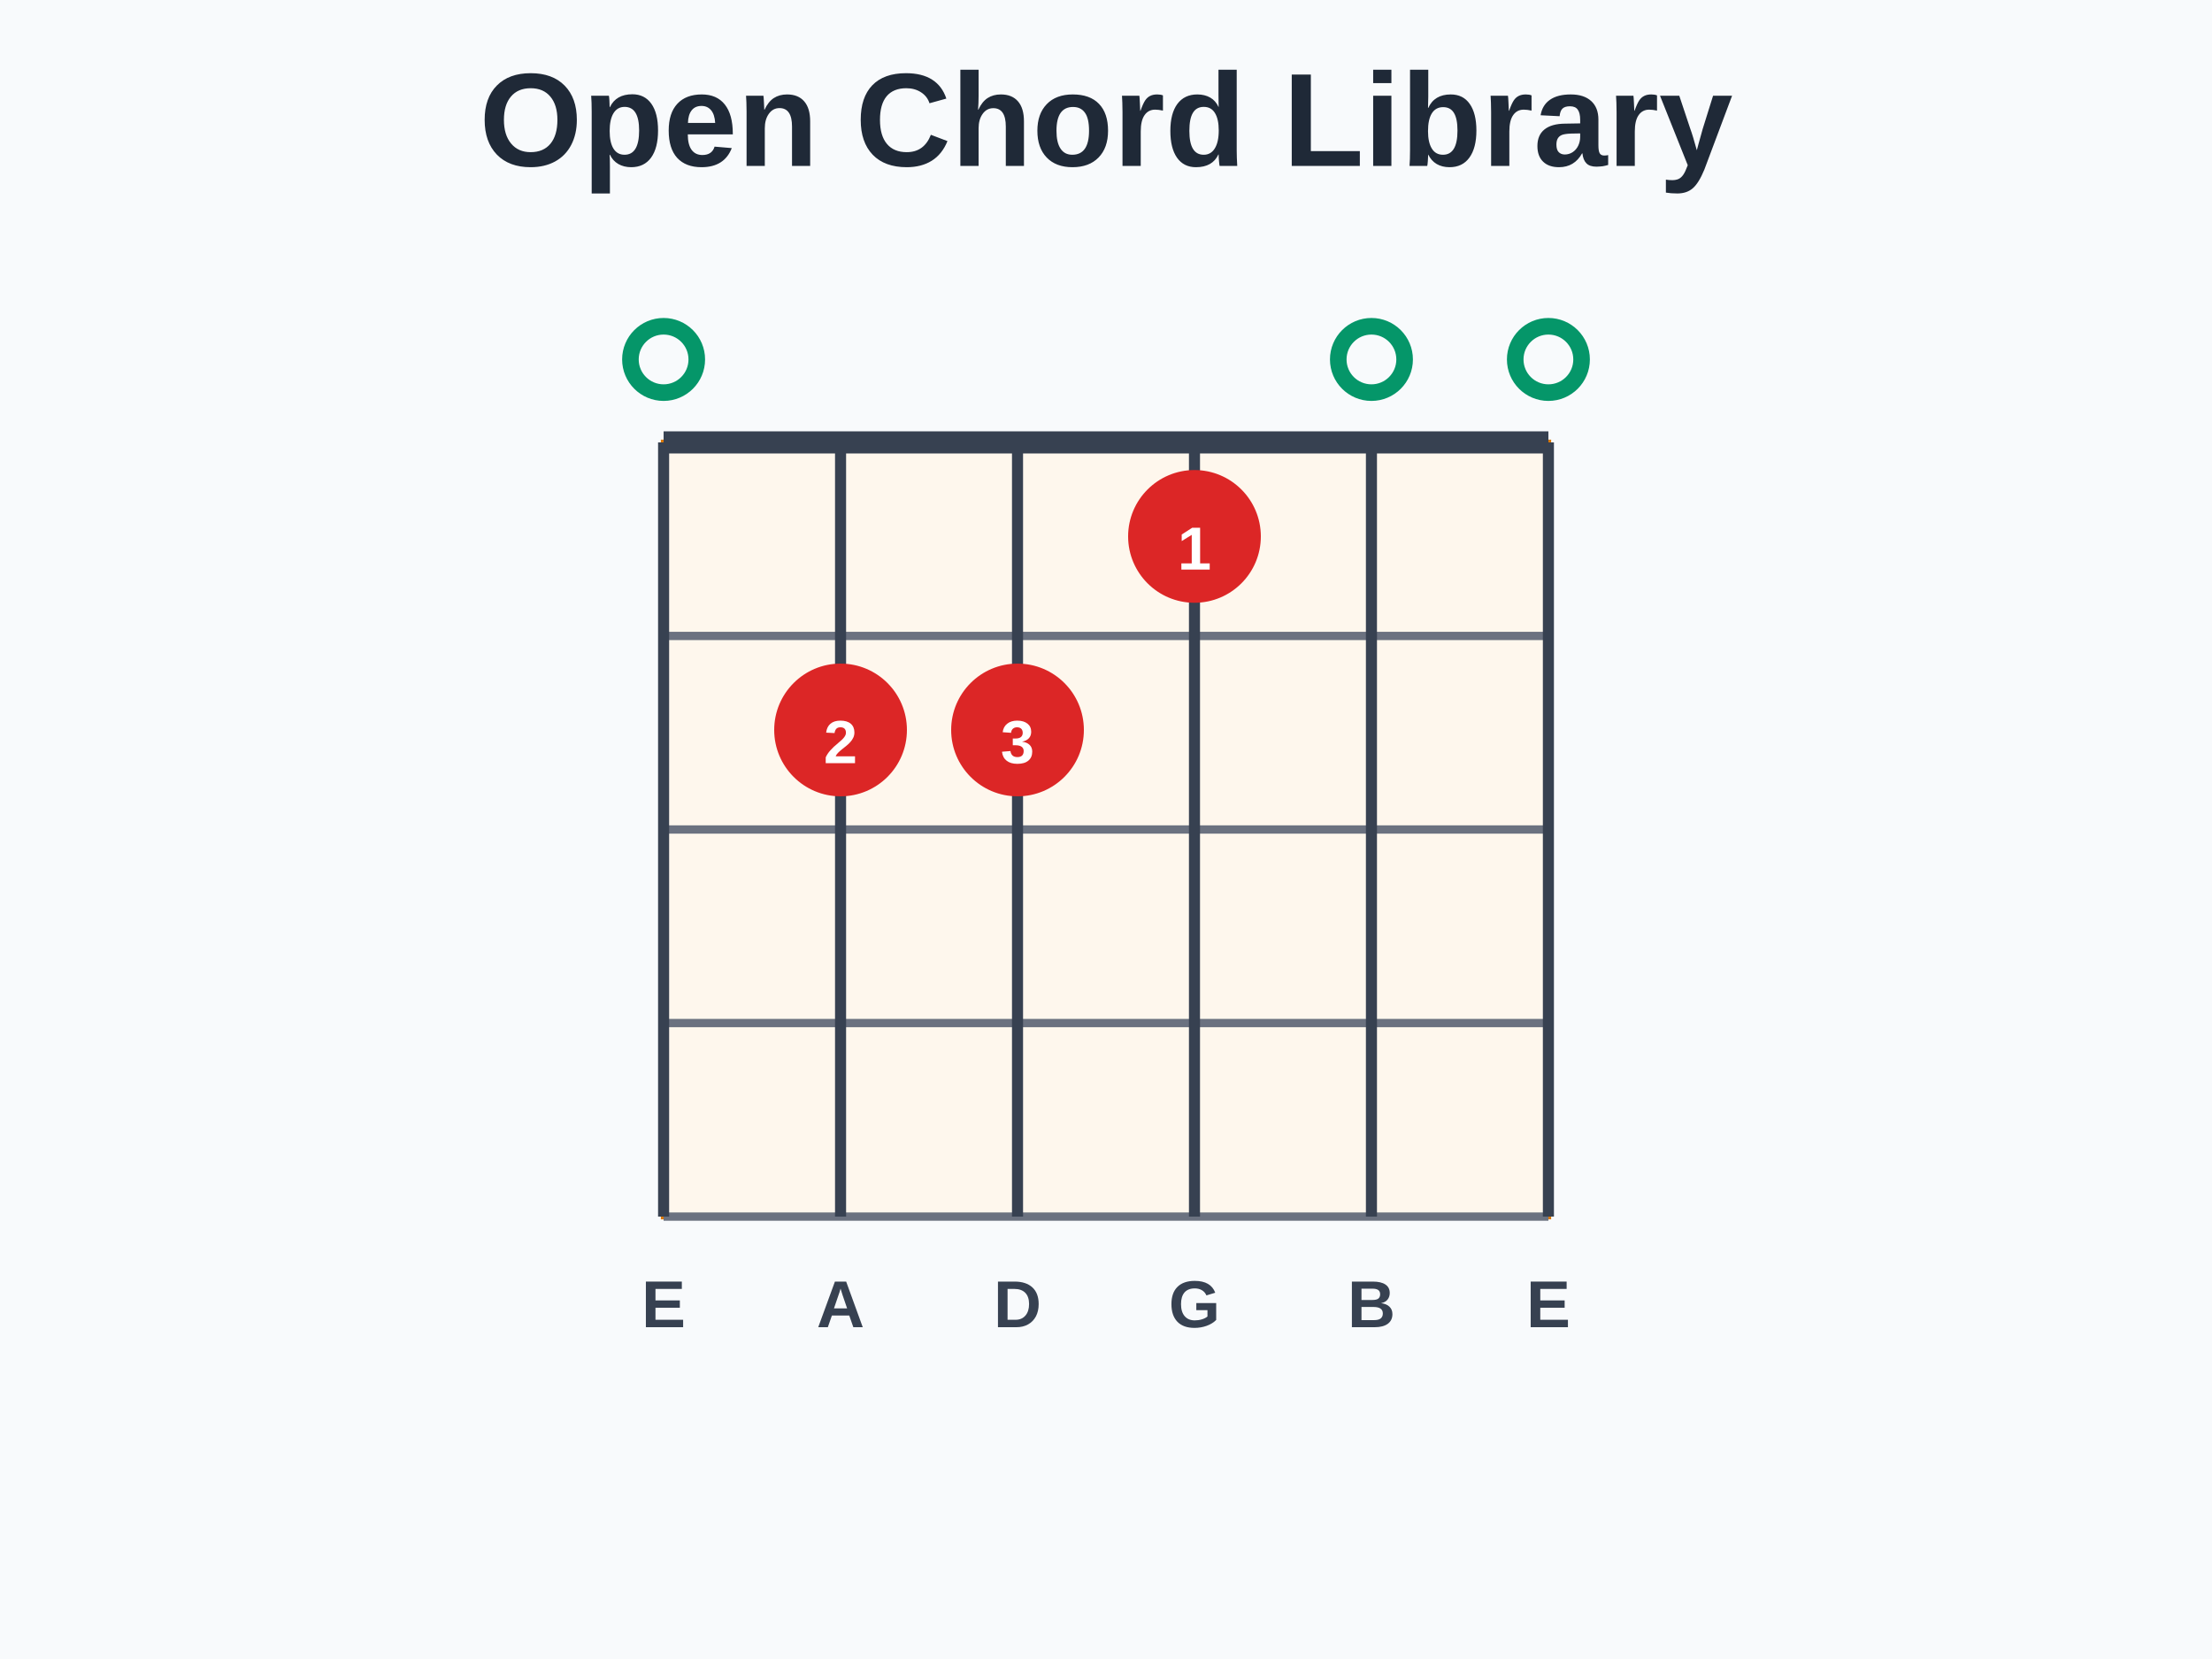
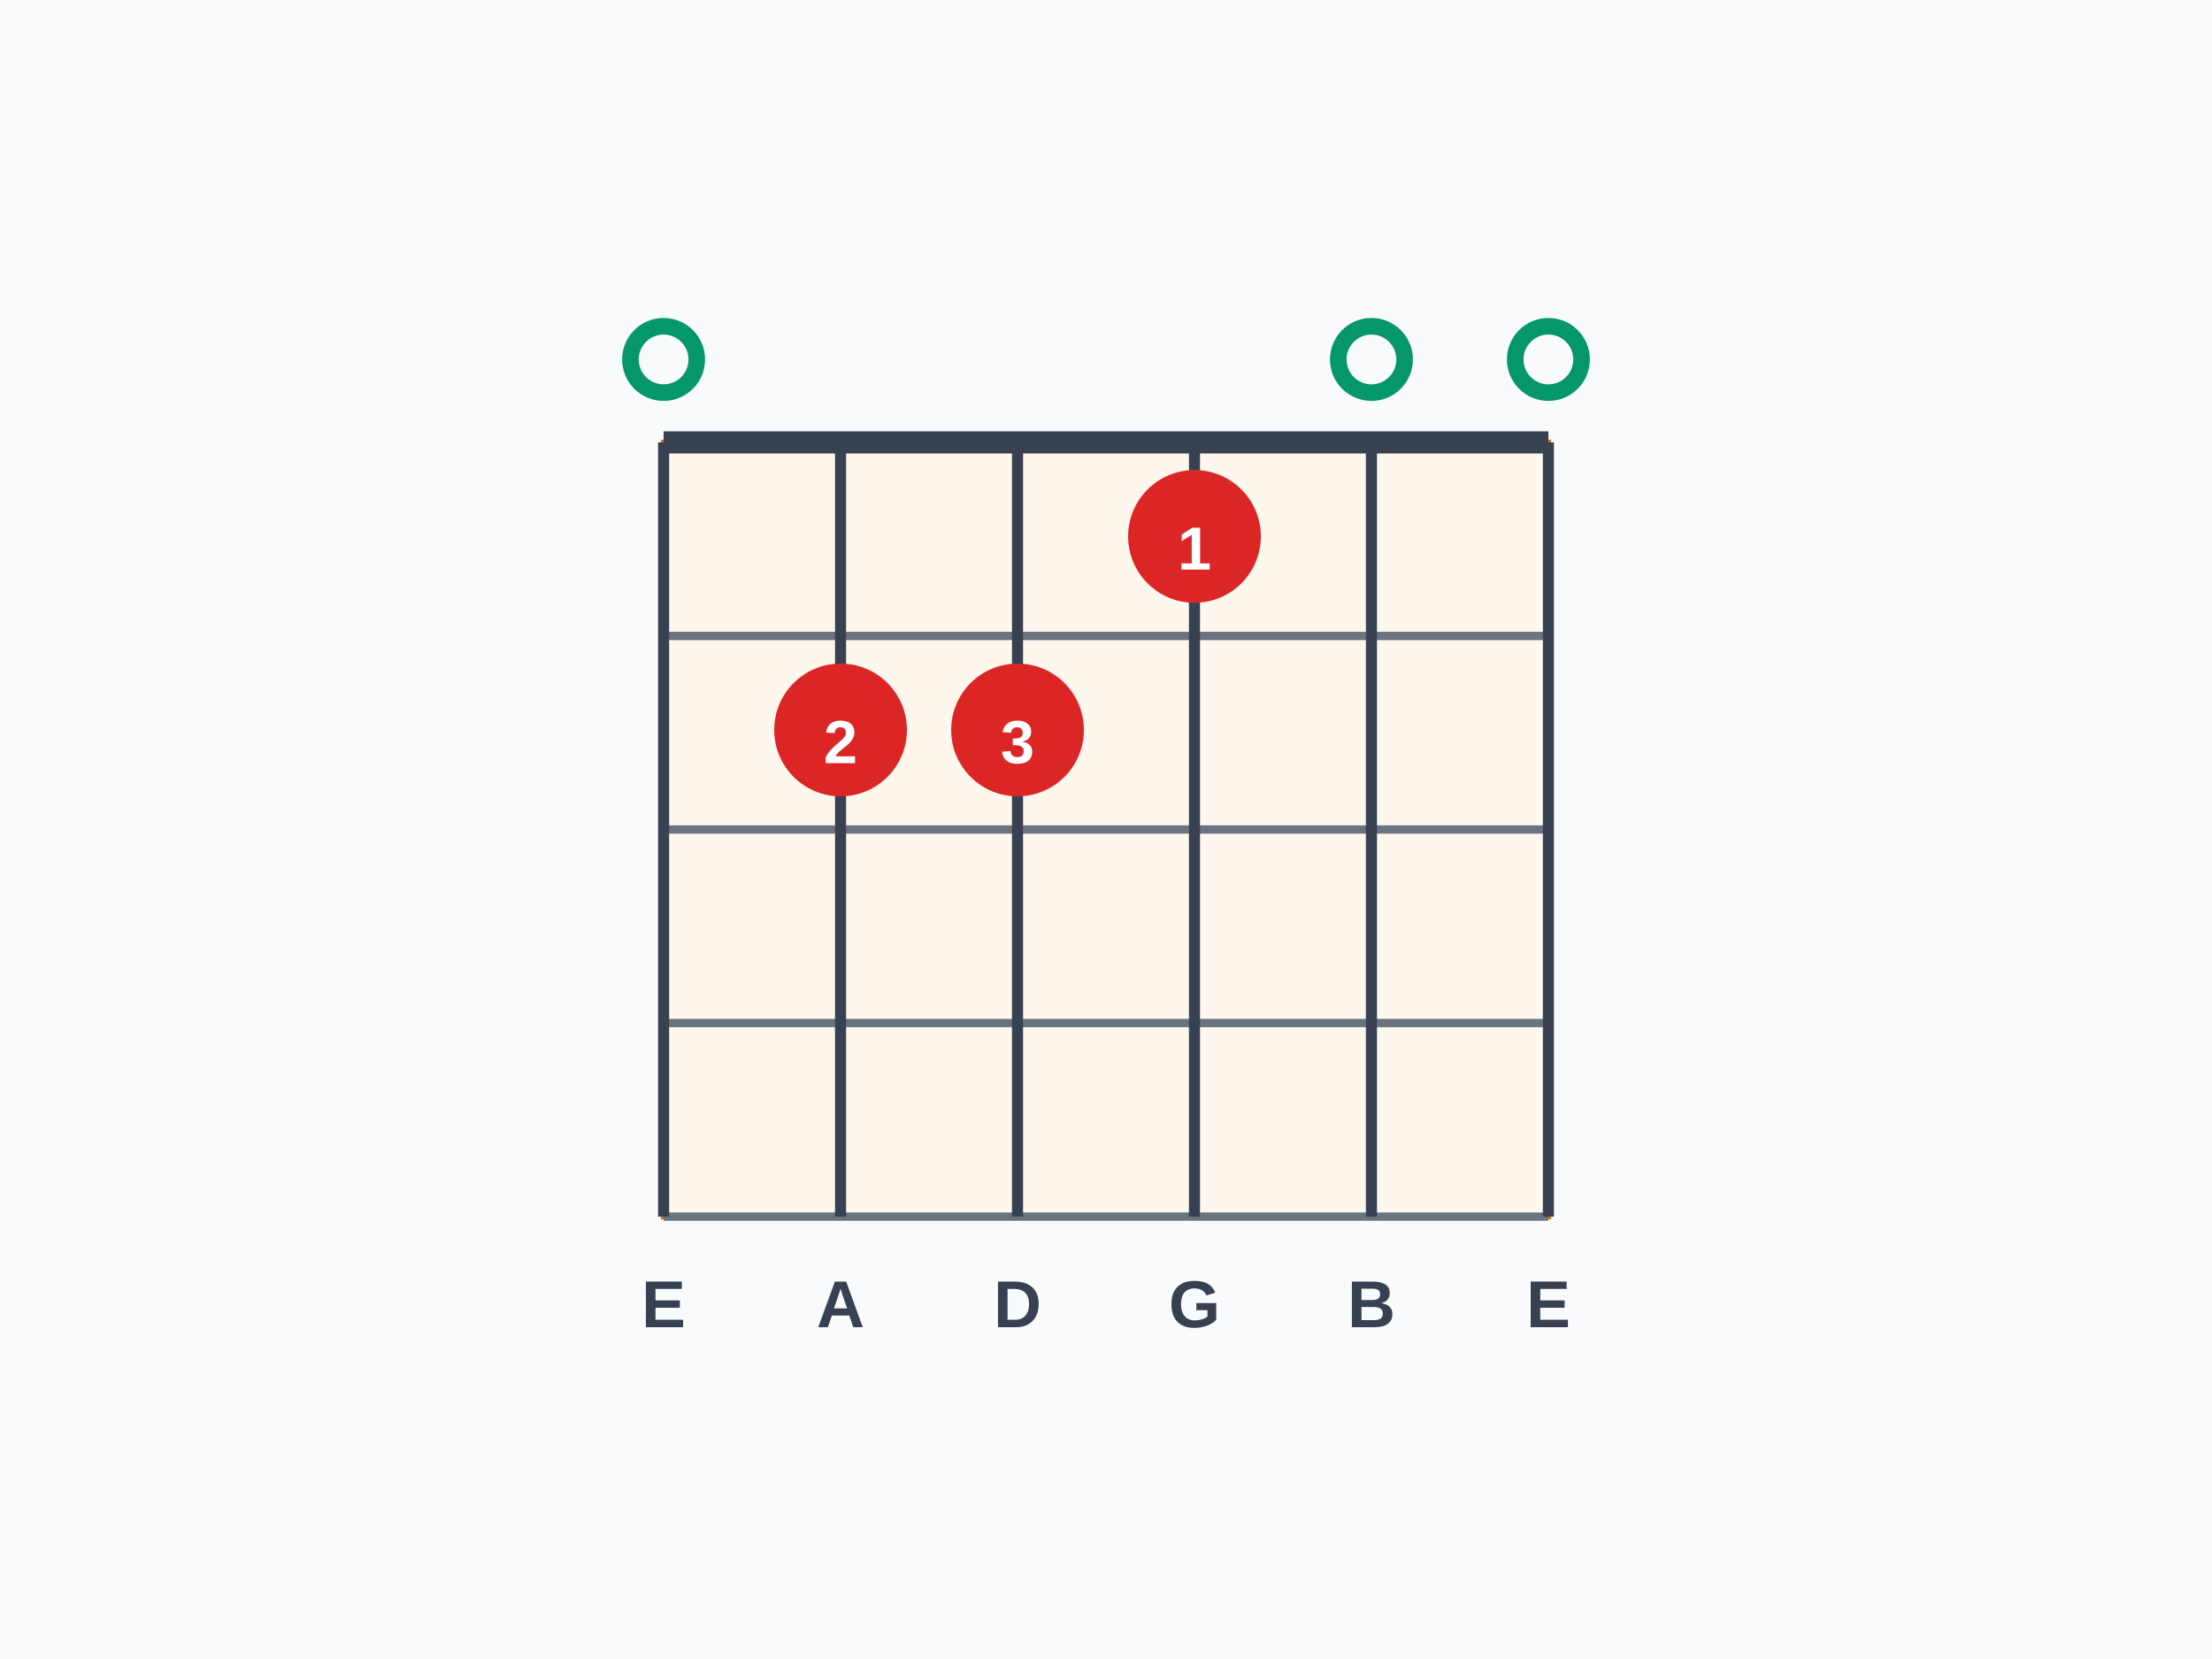
<svg xmlns="http://www.w3.org/2000/svg" viewBox="0 0 400 300">
  <rect width="400" height="300" fill="#f8fafc" />
-   <text x="200" y="30" text-anchor="middle" font-family="Arial, sans-serif" font-size="24" font-weight="bold" fill="#1f2937">Open Chord Library</text>
  <rect x="120" y="80" width="160" height="140" fill="#fef7ed" stroke="#d97706" stroke-width="1" />
  <line x1="120" y1="80" x2="280" y2="80" stroke="#374151" stroke-width="4" />
  <line x1="120" y1="115" x2="280" y2="115" stroke="#6b7280" stroke-width="1.5" />
  <line x1="120" y1="150" x2="280" y2="150" stroke="#6b7280" stroke-width="1.5" />
  <line x1="120" y1="185" x2="280" y2="185" stroke="#6b7280" stroke-width="1.5" />
  <line x1="120" y1="220" x2="280" y2="220" stroke="#6b7280" stroke-width="1.5" />
  <line x1="120" y1="80" x2="120" y2="220" stroke="#374151" stroke-width="2" />
  <line x1="152" y1="80" x2="152" y2="220" stroke="#374151" stroke-width="2" />
  <line x1="184" y1="80" x2="184" y2="220" stroke="#374151" stroke-width="2" />
  <line x1="216" y1="80" x2="216" y2="220" stroke="#374151" stroke-width="2" />
  <line x1="248" y1="80" x2="248" y2="220" stroke="#374151" stroke-width="2" />
  <line x1="280" y1="80" x2="280" y2="220" stroke="#374151" stroke-width="2" />
  <circle cx="120" cy="65" r="6" fill="none" stroke="#059669" stroke-width="3" />
  <circle cx="248" cy="65" r="6" fill="none" stroke="#059669" stroke-width="3" />
  <circle cx="280" cy="65" r="6" fill="none" stroke="#059669" stroke-width="3" />
  <circle cx="152" cy="132" r="12" fill="#dc2626" />
  <text x="152" y="138" text-anchor="middle" font-family="Arial, sans-serif" font-size="11" font-weight="bold" fill="white">2</text>
  <circle cx="184" cy="132" r="12" fill="#dc2626" />
  <text x="184" y="138" text-anchor="middle" font-family="Arial, sans-serif" font-size="11" font-weight="bold" fill="white">3</text>
  <circle cx="216" cy="97" r="12" fill="#dc2626" />
  <text x="216" y="103" text-anchor="middle" font-family="Arial, sans-serif" font-size="11" font-weight="bold" fill="white">1</text>
  <text x="120" y="240" text-anchor="middle" font-family="Arial, sans-serif" font-size="12" font-weight="bold" fill="#374151">E</text>
  <text x="152" y="240" text-anchor="middle" font-family="Arial, sans-serif" font-size="12" font-weight="bold" fill="#374151">A</text>
  <text x="184" y="240" text-anchor="middle" font-family="Arial, sans-serif" font-size="12" font-weight="bold" fill="#374151">D</text>
  <text x="216" y="240" text-anchor="middle" font-family="Arial, sans-serif" font-size="12" font-weight="bold" fill="#374151">G</text>
  <text x="248" y="240" text-anchor="middle" font-family="Arial, sans-serif" font-size="12" font-weight="bold" fill="#374151">B</text>
  <text x="280" y="240" text-anchor="middle" font-family="Arial, sans-serif" font-size="12" font-weight="bold" fill="#374151">E</text>
</svg>
